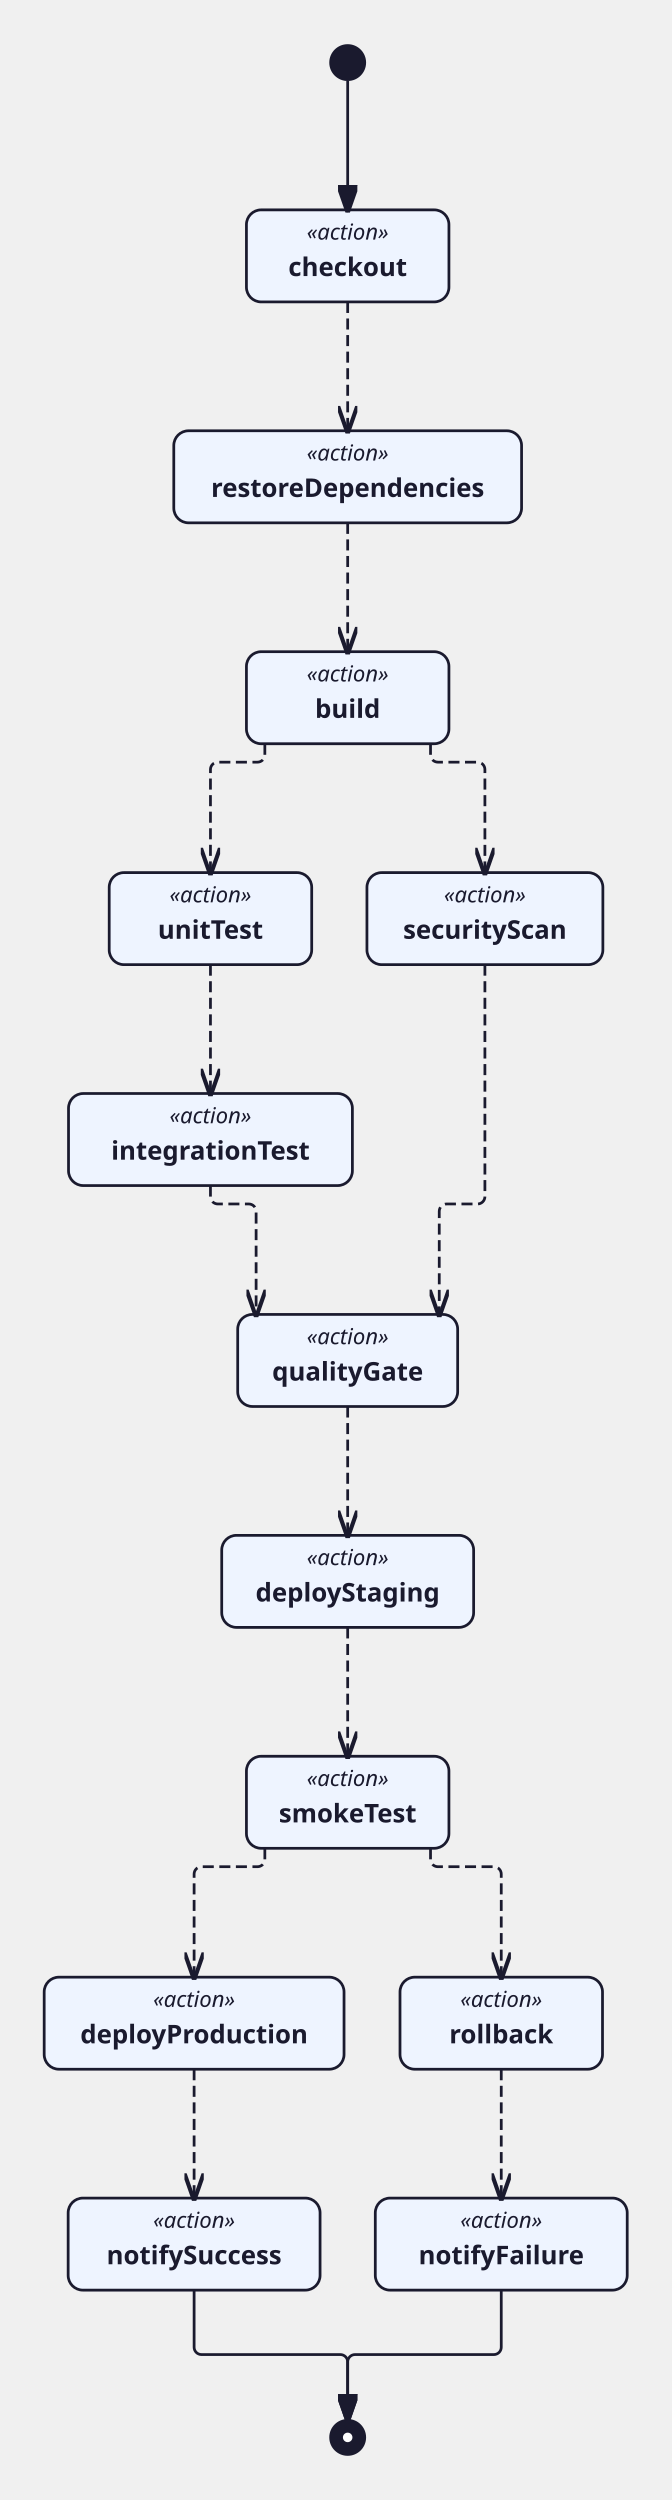
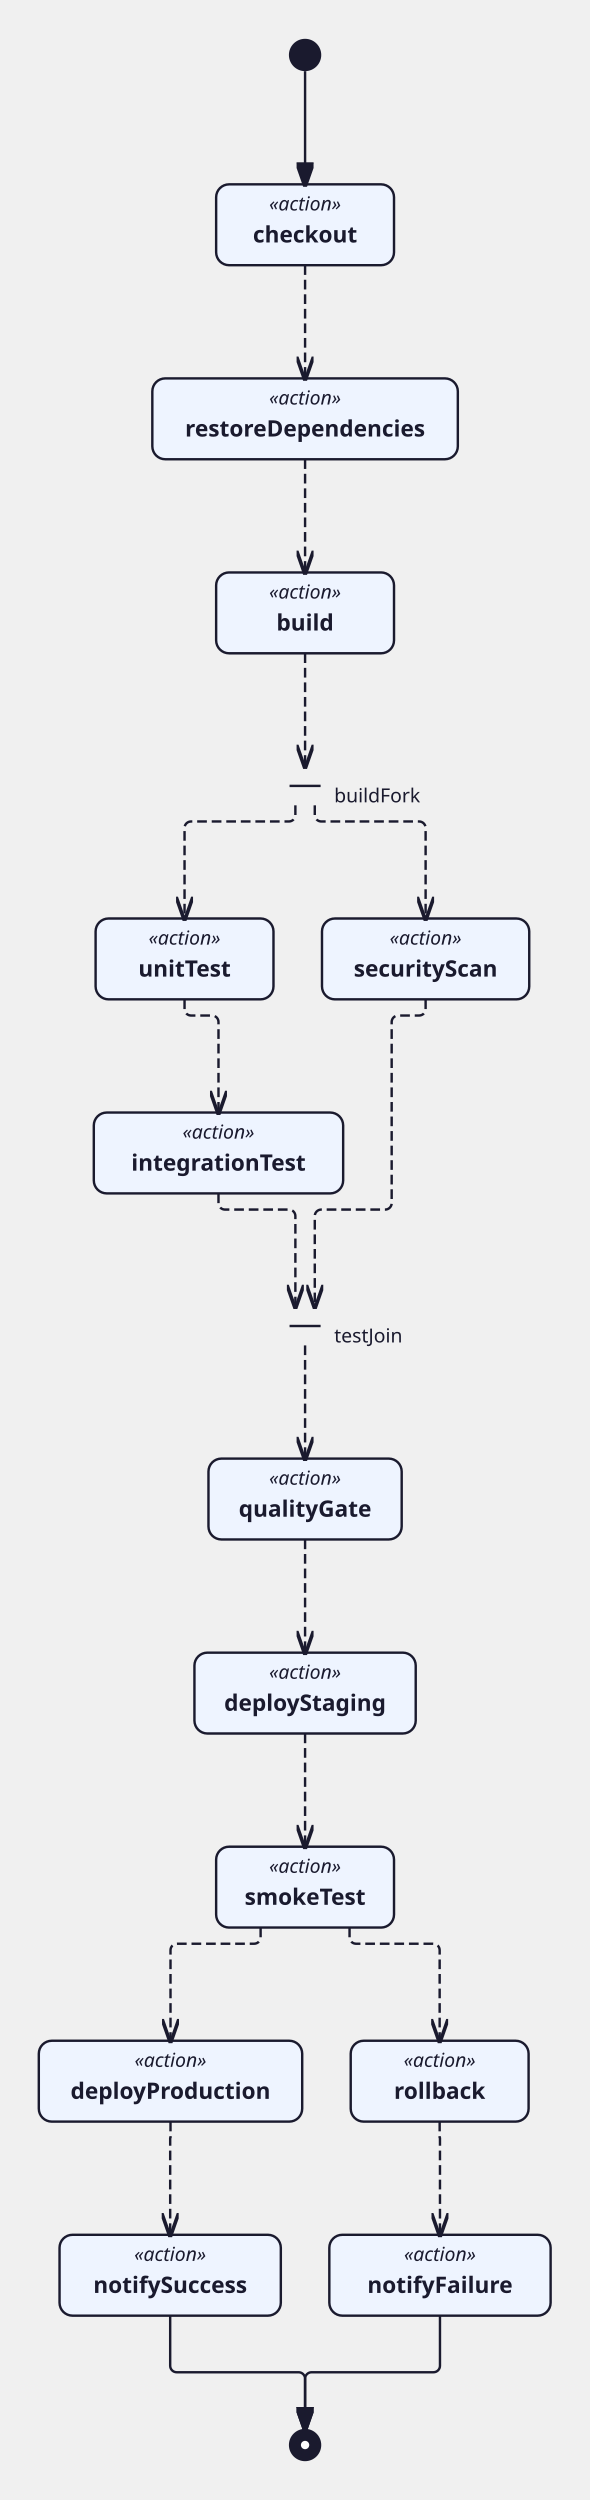
- <svg xmlns="http://www.w3.org/2000/svg" width="364.70" height="1358.00" viewBox="0 0 364.70 1358.00">
+ <svg xmlns="http://www.w3.org/2000/svg" width="364.50" height="1546.00" viewBox="0 0 364.50 1546.00">
  <defs>
    <marker id="line-end-open-chevron" markerWidth="10" markerHeight="7" refX="9" refY="3.5" orient="auto">
      <polyline points="0 0, 10 3.5, 0 7" fill="none" stroke="#1A1A2E" stroke-width="1.50" />
    </marker>
    <marker id="line-end-hollow-triangle" markerWidth="10" markerHeight="7" refX="9" refY="3.5" orient="auto">
      <polygon points="0 0, 10 3.5, 0 7" fill="#FFFFFF" stroke="#1A1A2E" stroke-width="1.50" />
    </marker>
    <marker id="line-end-filled-arrow" markerWidth="10" markerHeight="7" refX="9" refY="3.5" orient="auto">
      <polygon points="0 0, 10 3.5, 0 7" fill="#1A1A2E" stroke="#1A1A2E" stroke-width="1.50" />
    </marker>
    <marker id="line-end-hollow-triangle-crossbar" markerWidth="10" markerHeight="7" refX="9" refY="3.5" orient="auto">
      <polygon points="0 0, 10 3.5, 0 7" fill="#FFFFFF" stroke="#1A1A2E" stroke-width="1.50" />
      <line x1="7" y1="0" x2="7" y2="7" stroke="#1A1A2E" stroke-width="1.50" />
    </marker>
    <marker id="line-end-hollow-diamond" markerWidth="14" markerHeight="8" refX="13" refY="4" orient="auto">
      <polygon points="1 4, 7 0, 13 4, 7 8" fill="#FFFFFF" stroke="#1A1A2E" stroke-width="1.50" />
    </marker>
    <marker id="line-end-filled-diamond" markerWidth="14" markerHeight="8" refX="13" refY="4" orient="auto">
      <polygon points="1 4, 7 0, 13 4, 7 8" fill="#1A1A2E" stroke="#1A1A2E" stroke-width="1.50" />
    </marker>
    <marker id="line-end-circle" markerWidth="10" markerHeight="10" refX="9" refY="5" orient="auto">
      <circle cx="5" cy="5" r="4" fill="#FFFFFF" stroke="#1A1A2E" stroke-width="1.50" />
    </marker>
    <marker id="line-end-bar" markerWidth="4" markerHeight="12" refX="2" refY="6" orient="auto">
      <line x1="2" y1="0" x2="2" y2="12" stroke="#1A1A2E" stroke-width="1.50" />
    </marker>
    <filter id="label-bg" x="-0.05" y="-0.05" width="1.1" height="1.1">
      <feFlood flood-color="#FFFFFF" />
      <feComposite in="SourceGraphic" operator="over" />
    </filter>
  </defs>
-   <rect x="133.86" y="114.00" width="110.00" height="50.00" fill="#EEF4FF" stroke="#1A1A2E" stroke-width="1.50" rx="8.00" ry="8.00" />
-   <text x="188.86" y="126.00" font-family="Noto Sans, sans-serif" font-size="12.00" font-style="italic" fill="#1A1A2E" text-anchor="middle" dominant-baseline="middle">«action»</text>
-   <text x="188.86" y="145.00" font-family="Noto Sans, sans-serif" font-size="14.00" font-weight="bold" fill="#1A1A2E" text-anchor="middle" dominant-baseline="middle">checkout</text>
-   <rect x="94.40" y="234.00" width="188.92" height="50.00" fill="#EEF4FF" stroke="#1A1A2E" stroke-width="1.50" rx="8.00" ry="8.00" />
-   <text x="188.86" y="246.00" font-family="Noto Sans, sans-serif" font-size="12.00" font-style="italic" fill="#1A1A2E" text-anchor="middle" dominant-baseline="middle">«action»</text>
-   <text x="188.86" y="265.00" font-family="Noto Sans, sans-serif" font-size="14.00" font-weight="bold" fill="#1A1A2E" text-anchor="middle" dominant-baseline="middle">restoreDependencies</text>
-   <rect x="133.86" y="354.00" width="110.00" height="50.00" fill="#EEF4FF" stroke="#1A1A2E" stroke-width="1.50" rx="8.00" ry="8.00" />
-   <text x="188.86" y="366.00" font-family="Noto Sans, sans-serif" font-size="12.00" font-style="italic" fill="#1A1A2E" text-anchor="middle" dominant-baseline="middle">«action»</text>
-   <text x="188.86" y="385.00" font-family="Noto Sans, sans-serif" font-size="14.00" font-weight="bold" fill="#1A1A2E" text-anchor="middle" dominant-baseline="middle">build</text>
-   <rect x="59.32" y="474.00" width="110.00" height="50.00" fill="#EEF4FF" stroke="#1A1A2E" stroke-width="1.50" rx="8.00" ry="8.00" />
-   <text x="114.32" y="486.00" font-family="Noto Sans, sans-serif" font-size="12.00" font-style="italic" fill="#1A1A2E" text-anchor="middle" dominant-baseline="middle">«action»</text>
-   <text x="114.32" y="505.00" font-family="Noto Sans, sans-serif" font-size="14.00" font-weight="bold" fill="#1A1A2E" text-anchor="middle" dominant-baseline="middle">unitTest</text>
-   <rect x="37.22" y="594.00" width="154.20" height="50.00" fill="#EEF4FF" stroke="#1A1A2E" stroke-width="1.50" rx="8.00" ry="8.00" />
-   <text x="114.32" y="606.00" font-family="Noto Sans, sans-serif" font-size="12.00" font-style="italic" fill="#1A1A2E" text-anchor="middle" dominant-baseline="middle">«action»</text>
-   <text x="114.32" y="625.00" font-family="Noto Sans, sans-serif" font-size="14.00" font-weight="bold" fill="#1A1A2E" text-anchor="middle" dominant-baseline="middle">integrationTest</text>
-   <rect x="199.32" y="474.00" width="128.16" height="50.00" fill="#EEF4FF" stroke="#1A1A2E" stroke-width="1.50" rx="8.00" ry="8.00" />
-   <text x="263.40" y="486.00" font-family="Noto Sans, sans-serif" font-size="12.00" font-style="italic" fill="#1A1A2E" text-anchor="middle" dominant-baseline="middle">«action»</text>
-   <text x="263.40" y="505.00" font-family="Noto Sans, sans-serif" font-size="14.00" font-weight="bold" fill="#1A1A2E" text-anchor="middle" dominant-baseline="middle">securityScan</text>
-   <rect x="129.12" y="714.00" width="119.48" height="50.00" fill="#EEF4FF" stroke="#1A1A2E" stroke-width="1.50" rx="8.00" ry="8.00" />
-   <text x="188.86" y="726.00" font-family="Noto Sans, sans-serif" font-size="12.00" font-style="italic" fill="#1A1A2E" text-anchor="middle" dominant-baseline="middle">«action»</text>
-   <text x="188.86" y="745.00" font-family="Noto Sans, sans-serif" font-size="14.00" font-weight="bold" fill="#1A1A2E" text-anchor="middle" dominant-baseline="middle">qualityGate</text>
-   <rect x="120.44" y="834.00" width="136.84" height="50.00" fill="#EEF4FF" stroke="#1A1A2E" stroke-width="1.50" rx="8.00" ry="8.00" />
-   <text x="188.86" y="846.00" font-family="Noto Sans, sans-serif" font-size="12.00" font-style="italic" fill="#1A1A2E" text-anchor="middle" dominant-baseline="middle">«action»</text>
-   <text x="188.86" y="865.00" font-family="Noto Sans, sans-serif" font-size="14.00" font-weight="bold" fill="#1A1A2E" text-anchor="middle" dominant-baseline="middle">deployStaging</text>
-   <rect x="133.86" y="954.00" width="110.00" height="50.00" fill="#EEF4FF" stroke="#1A1A2E" stroke-width="1.50" rx="8.00" ry="8.00" />
-   <text x="188.86" y="966.00" font-family="Noto Sans, sans-serif" font-size="12.00" font-style="italic" fill="#1A1A2E" text-anchor="middle" dominant-baseline="middle">«action»</text>
-   <text x="188.86" y="985.00" font-family="Noto Sans, sans-serif" font-size="14.00" font-weight="bold" fill="#1A1A2E" text-anchor="middle" dominant-baseline="middle">smokeTest</text>
-   <rect x="24.00" y="1074.00" width="162.88" height="50.00" fill="#EEF4FF" stroke="#1A1A2E" stroke-width="1.50" rx="8.00" ry="8.00" />
-   <text x="105.44" y="1086.00" font-family="Noto Sans, sans-serif" font-size="12.00" font-style="italic" fill="#1A1A2E" text-anchor="middle" dominant-baseline="middle">«action»</text>
-   <text x="105.44" y="1105.00" font-family="Noto Sans, sans-serif" font-size="14.00" font-weight="bold" fill="#1A1A2E" text-anchor="middle" dominant-baseline="middle">deployProduction</text>
-   <rect x="217.28" y="1074.00" width="110.00" height="50.00" fill="#EEF4FF" stroke="#1A1A2E" stroke-width="1.50" rx="8.00" ry="8.00" />
-   <text x="272.28" y="1086.00" font-family="Noto Sans, sans-serif" font-size="12.00" font-style="italic" fill="#1A1A2E" text-anchor="middle" dominant-baseline="middle">«action»</text>
-   <text x="272.28" y="1105.00" font-family="Noto Sans, sans-serif" font-size="14.00" font-weight="bold" fill="#1A1A2E" text-anchor="middle" dominant-baseline="middle">rollback</text>
-   <rect x="37.02" y="1194.00" width="136.84" height="50.00" fill="#EEF4FF" stroke="#1A1A2E" stroke-width="1.50" rx="8.00" ry="8.00" />
-   <text x="105.44" y="1206.00" font-family="Noto Sans, sans-serif" font-size="12.00" font-style="italic" fill="#1A1A2E" text-anchor="middle" dominant-baseline="middle">«action»</text>
-   <text x="105.44" y="1225.00" font-family="Noto Sans, sans-serif" font-size="14.00" font-weight="bold" fill="#1A1A2E" text-anchor="middle" dominant-baseline="middle">notifySuccess</text>
-   <rect x="203.86" y="1194.00" width="136.84" height="50.00" fill="#EEF4FF" stroke="#1A1A2E" stroke-width="1.50" rx="8.00" ry="8.00" />
-   <text x="272.28" y="1206.00" font-family="Noto Sans, sans-serif" font-size="12.00" font-style="italic" fill="#1A1A2E" text-anchor="middle" dominant-baseline="middle">«action»</text>
-   <text x="272.28" y="1225.00" font-family="Noto Sans, sans-serif" font-size="14.00" font-weight="bold" fill="#1A1A2E" text-anchor="middle" dominant-baseline="middle">notifyFailure</text>
-   <path d="M 188.86 164.00 L 188.86 234.00" fill="none" stroke="#1A1A2E" stroke-width="1.50" marker-end="url(#line-end-open-chevron)" stroke-dasharray="6 3" />
-   <path d="M 188.86 284.00 L 188.86 354.00" fill="none" stroke="#1A1A2E" stroke-width="1.50" marker-end="url(#line-end-open-chevron)" stroke-dasharray="6 3" />
-   <path d="M 143.86 404.00 L 143.86 410.00 A 4.00 4.00 0 0 1 139.86 414.00 L 118.32 414.00 A 4.00 4.00 0 0 0 114.32 418.00 L 114.32 474.00" fill="none" stroke="#1A1A2E" stroke-width="1.50" marker-end="url(#line-end-open-chevron)" stroke-dasharray="6 3" />
-   <path d="M 233.86 404.00 L 233.86 410.00 A 4.00 4.00 0 0 0 237.86 414.00 L 259.40 414.00 A 4.00 4.00 0 0 1 263.40 418.00 L 263.40 474.00" fill="none" stroke="#1A1A2E" stroke-width="1.50" marker-end="url(#line-end-open-chevron)" stroke-dasharray="6 3" />
-   <path d="M 114.32 524.00 L 114.32 594.00" fill="none" stroke="#1A1A2E" stroke-width="1.50" marker-end="url(#line-end-open-chevron)" stroke-dasharray="6 3" />
-   <path d="M 114.32 644.00 L 114.32 650.00 A 4.00 4.00 0 0 0 118.32 654.00 L 135.12 654.00 A 4.00 4.00 0 0 1 139.12 658.00 L 139.12 714.00" fill="none" stroke="#1A1A2E" stroke-width="1.50" marker-end="url(#line-end-open-chevron)" stroke-dasharray="6 3" />
-   <path d="M 263.40 524.00 L 263.40 650.00 A 4.00 4.00 0 0 1 259.40 654.00 L 242.60 654.00 A 4.00 4.00 0 0 0 238.60 658.00 L 238.60 714.00" fill="none" stroke="#1A1A2E" stroke-width="1.50" marker-end="url(#line-end-open-chevron)" stroke-dasharray="6 3" />
-   <path d="M 188.86 764.00 L 188.86 834.00" fill="none" stroke="#1A1A2E" stroke-width="1.50" marker-end="url(#line-end-open-chevron)" stroke-dasharray="6 3" />
-   <path d="M 188.86 884.00 L 188.86 954.00" fill="none" stroke="#1A1A2E" stroke-width="1.50" marker-end="url(#line-end-open-chevron)" stroke-dasharray="6 3" />
-   <path d="M 143.86 1004.00 L 143.86 1010.00 A 4.00 4.00 0 0 1 139.86 1014.00 L 109.44 1014.00 A 4.00 4.00 0 0 0 105.44 1018.00 L 105.44 1074.00" fill="none" stroke="#1A1A2E" stroke-width="1.50" marker-end="url(#line-end-open-chevron)" stroke-dasharray="6 3" />
-   <path d="M 233.86 1004.00 L 233.86 1010.00 A 4.00 4.00 0 0 0 237.86 1014.00 L 268.28 1014.00 A 4.00 4.00 0 0 1 272.28 1018.00 L 272.28 1074.00" fill="none" stroke="#1A1A2E" stroke-width="1.50" marker-end="url(#line-end-open-chevron)" stroke-dasharray="6 3" />
-   <path d="M 105.44 1124.00 L 105.44 1194.00" fill="none" stroke="#1A1A2E" stroke-width="1.50" marker-end="url(#line-end-open-chevron)" stroke-dasharray="6 3" />
-   <path d="M 272.28 1124.00 L 272.28 1194.00" fill="none" stroke="#1A1A2E" stroke-width="1.50" marker-end="url(#line-end-open-chevron)" stroke-dasharray="6 3" />
-   <circle cx="188.86" cy="34.00" r="10.00" fill="#1A1A2E" />
-   <path d="M 188.86 44.00 L 188.86 114.00" fill="none" stroke="#1A1A2E" stroke-width="1.50" marker-end="url(#line-end-filled-arrow)" />
-   <circle cx="188.86" cy="1324.00" r="10.00" fill="#1A1A2E" />
-   <circle cx="188.86" cy="1324.00" r="3.33" fill="white" stroke="#1A1A2E" stroke-width="1.50" />
-   <path d="M 105.44 1244.00 L 105.44 1275.00 A 4.00 4.00 0 0 0 109.44 1279.00 L 184.86 1279.00 A 4.00 4.00 0 0 1 188.86 1283.00 L 188.86 1314.00" fill="none" stroke="#1A1A2E" stroke-width="1.50" marker-end="url(#line-end-filled-arrow)" />
-   <path d="M 272.28 1244.00 L 272.28 1275.00 A 4.00 4.00 0 0 1 268.28 1279.00 L 192.86 1279.00 A 4.00 4.00 0 0 0 188.86 1283.00 L 188.86 1314.00" fill="none" stroke="#1A1A2E" stroke-width="1.50" marker-end="url(#line-end-filled-arrow)" />
+   <rect x="133.66" y="114.00" width="110.00" height="50.00" fill="#EEF4FF" stroke="#1A1A2E" stroke-width="1.50" rx="8.00" ry="8.00" />
+   <text x="188.66" y="126.00" font-family="Noto Sans, sans-serif" font-size="12.00" font-style="italic" fill="#1A1A2E" text-anchor="middle" dominant-baseline="middle">«action»</text>
+   <text x="188.66" y="145.00" font-family="Noto Sans, sans-serif" font-size="14.00" font-weight="bold" fill="#1A1A2E" text-anchor="middle" dominant-baseline="middle">checkout</text>
+   <rect x="94.20" y="234.00" width="188.92" height="50.00" fill="#EEF4FF" stroke="#1A1A2E" stroke-width="1.50" rx="8.00" ry="8.00" />
+   <text x="188.66" y="246.00" font-family="Noto Sans, sans-serif" font-size="12.00" font-style="italic" fill="#1A1A2E" text-anchor="middle" dominant-baseline="middle">«action»</text>
+   <text x="188.66" y="265.00" font-family="Noto Sans, sans-serif" font-size="14.00" font-weight="bold" fill="#1A1A2E" text-anchor="middle" dominant-baseline="middle">restoreDependencies</text>
+   <rect x="133.66" y="354.00" width="110.00" height="50.00" fill="#EEF4FF" stroke="#1A1A2E" stroke-width="1.50" rx="8.00" ry="8.00" />
+   <text x="188.66" y="366.00" font-family="Noto Sans, sans-serif" font-size="12.00" font-style="italic" fill="#1A1A2E" text-anchor="middle" dominant-baseline="middle">«action»</text>
+   <text x="188.66" y="385.00" font-family="Noto Sans, sans-serif" font-size="14.00" font-weight="bold" fill="#1A1A2E" text-anchor="middle" dominant-baseline="middle">build</text>
+   <line x1="179.06" y1="486.00" x2="198.26" y2="486.00" stroke="#1A1A2E" stroke-width="1.50" />
+   <text x="206.66" y="492.00" font-family="Noto Sans, sans-serif" font-size="12.00" fill="#1A1A2E" text-anchor="start" dominant-baseline="middle">buildFork</text>
+   <rect x="59.12" y="568.00" width="110.00" height="50.00" fill="#EEF4FF" stroke="#1A1A2E" stroke-width="1.50" rx="8.00" ry="8.00" />
+   <text x="114.12" y="580.00" font-family="Noto Sans, sans-serif" font-size="12.00" font-style="italic" fill="#1A1A2E" text-anchor="middle" dominant-baseline="middle">«action»</text>
+   <text x="114.12" y="599.00" font-family="Noto Sans, sans-serif" font-size="14.00" font-weight="bold" fill="#1A1A2E" text-anchor="middle" dominant-baseline="middle">unitTest</text>
+   <rect x="58.01" y="688.00" width="154.20" height="50.00" fill="#EEF4FF" stroke="#1A1A2E" stroke-width="1.50" rx="8.00" ry="8.00" />
+   <text x="135.11" y="700.00" font-family="Noto Sans, sans-serif" font-size="12.00" font-style="italic" fill="#1A1A2E" text-anchor="middle" dominant-baseline="middle">«action»</text>
+   <text x="135.11" y="719.00" font-family="Noto Sans, sans-serif" font-size="14.00" font-weight="bold" fill="#1A1A2E" text-anchor="middle" dominant-baseline="middle">integrationTest</text>
+   <rect x="199.12" y="568.00" width="128.16" height="50.00" fill="#EEF4FF" stroke="#1A1A2E" stroke-width="1.50" rx="8.00" ry="8.00" />
+   <text x="263.20" y="580.00" font-family="Noto Sans, sans-serif" font-size="12.00" font-style="italic" fill="#1A1A2E" text-anchor="middle" dominant-baseline="middle">«action»</text>
+   <text x="263.20" y="599.00" font-family="Noto Sans, sans-serif" font-size="14.00" font-weight="bold" fill="#1A1A2E" text-anchor="middle" dominant-baseline="middle">securityScan</text>
+   <line x1="179.06" y1="820.00" x2="198.26" y2="820.00" stroke="#1A1A2E" stroke-width="1.50" />
+   <text x="206.66" y="826.00" font-family="Noto Sans, sans-serif" font-size="12.00" fill="#1A1A2E" text-anchor="start" dominant-baseline="middle">testJoin</text>
+   <rect x="128.92" y="902.00" width="119.48" height="50.00" fill="#EEF4FF" stroke="#1A1A2E" stroke-width="1.50" rx="8.00" ry="8.00" />
+   <text x="188.66" y="914.00" font-family="Noto Sans, sans-serif" font-size="12.00" font-style="italic" fill="#1A1A2E" text-anchor="middle" dominant-baseline="middle">«action»</text>
+   <text x="188.66" y="933.00" font-family="Noto Sans, sans-serif" font-size="14.00" font-weight="bold" fill="#1A1A2E" text-anchor="middle" dominant-baseline="middle">qualityGate</text>
+   <rect x="120.24" y="1022.00" width="136.84" height="50.00" fill="#EEF4FF" stroke="#1A1A2E" stroke-width="1.50" rx="8.00" ry="8.00" />
+   <text x="188.66" y="1034.00" font-family="Noto Sans, sans-serif" font-size="12.00" font-style="italic" fill="#1A1A2E" text-anchor="middle" dominant-baseline="middle">«action»</text>
+   <text x="188.66" y="1053.00" font-family="Noto Sans, sans-serif" font-size="14.00" font-weight="bold" fill="#1A1A2E" text-anchor="middle" dominant-baseline="middle">deployStaging</text>
+   <rect x="133.66" y="1142.00" width="110.00" height="50.00" fill="#EEF4FF" stroke="#1A1A2E" stroke-width="1.50" rx="8.00" ry="8.00" />
+   <text x="188.66" y="1154.00" font-family="Noto Sans, sans-serif" font-size="12.00" font-style="italic" fill="#1A1A2E" text-anchor="middle" dominant-baseline="middle">«action»</text>
+   <text x="188.66" y="1173.00" font-family="Noto Sans, sans-serif" font-size="14.00" font-weight="bold" fill="#1A1A2E" text-anchor="middle" dominant-baseline="middle">smokeTest</text>
+   <rect x="24.00" y="1262.00" width="162.88" height="50.00" fill="#EEF4FF" stroke="#1A1A2E" stroke-width="1.50" rx="8.00" ry="8.00" />
+   <text x="105.44" y="1274.00" font-family="Noto Sans, sans-serif" font-size="12.00" font-style="italic" fill="#1A1A2E" text-anchor="middle" dominant-baseline="middle">«action»</text>
+   <text x="105.44" y="1293.00" font-family="Noto Sans, sans-serif" font-size="14.00" font-weight="bold" fill="#1A1A2E" text-anchor="middle" dominant-baseline="middle">deployProduction</text>
+   <rect x="216.88" y="1262.00" width="110.00" height="50.00" fill="#EEF4FF" stroke="#1A1A2E" stroke-width="1.50" rx="8.00" ry="8.00" />
+   <text x="271.88" y="1274.00" font-family="Noto Sans, sans-serif" font-size="12.00" font-style="italic" fill="#1A1A2E" text-anchor="middle" dominant-baseline="middle">«action»</text>
+   <text x="271.88" y="1293.00" font-family="Noto Sans, sans-serif" font-size="14.00" font-weight="bold" fill="#1A1A2E" text-anchor="middle" dominant-baseline="middle">rollback</text>
+   <rect x="36.82" y="1382.00" width="136.84" height="50.00" fill="#EEF4FF" stroke="#1A1A2E" stroke-width="1.50" rx="8.00" ry="8.00" />
+   <text x="105.24" y="1394.00" font-family="Noto Sans, sans-serif" font-size="12.00" font-style="italic" fill="#1A1A2E" text-anchor="middle" dominant-baseline="middle">«action»</text>
+   <text x="105.24" y="1413.00" font-family="Noto Sans, sans-serif" font-size="14.00" font-weight="bold" fill="#1A1A2E" text-anchor="middle" dominant-baseline="middle">notifySuccess</text>
+   <rect x="203.66" y="1382.00" width="136.84" height="50.00" fill="#EEF4FF" stroke="#1A1A2E" stroke-width="1.50" rx="8.00" ry="8.00" />
+   <text x="272.08" y="1394.00" font-family="Noto Sans, sans-serif" font-size="12.00" font-style="italic" fill="#1A1A2E" text-anchor="middle" dominant-baseline="middle">«action»</text>
+   <text x="272.08" y="1413.00" font-family="Noto Sans, sans-serif" font-size="14.00" font-weight="bold" fill="#1A1A2E" text-anchor="middle" dominant-baseline="middle">notifyFailure</text>
+   <path d="M 188.66 164.00 L 188.66 234.00" fill="none" stroke="#1A1A2E" stroke-width="1.50" marker-end="url(#line-end-open-chevron)" stroke-dasharray="6 3" />
+   <path d="M 188.66 284.00 L 188.66 354.00" fill="none" stroke="#1A1A2E" stroke-width="1.50" marker-end="url(#line-end-open-chevron)" stroke-dasharray="6 3" />
+   <path d="M 188.66 404.00 L 188.66 474.00" fill="none" stroke="#1A1A2E" stroke-width="1.50" marker-end="url(#line-end-open-chevron)" stroke-dasharray="6 3" />
+   <path d="M 182.66 498.00 L 182.66 504.00 A 4.00 4.00 0 0 1 178.66 508.00 L 118.12 508.00 A 4.00 4.00 0 0 0 114.12 512.00 L 114.12 568.00" fill="none" stroke="#1A1A2E" stroke-width="1.50" marker-end="url(#line-end-open-chevron)" stroke-dasharray="6 3" />
+   <path d="M 194.66 498.00 L 194.66 504.00 A 4.00 4.00 0 0 0 198.66 508.00 L 259.20 508.00 A 4.00 4.00 0 0 1 263.20 512.00 L 263.20 568.00" fill="none" stroke="#1A1A2E" stroke-width="1.50" marker-end="url(#line-end-open-chevron)" stroke-dasharray="6 3" />
+   <path d="M 114.12 618.00 L 114.12 624.00 A 4.00 4.00 0 0 0 118.12 628.00 L 131.11 628.00 A 4.00 4.00 0 0 1 135.11 632.00 L 135.11 688.00" fill="none" stroke="#1A1A2E" stroke-width="1.50" marker-end="url(#line-end-open-chevron)" stroke-dasharray="6 3" />
+   <path d="M 135.11 738.00 L 135.11 744.00 A 4.00 4.00 0 0 0 139.11 748.00 L 178.66 748.00 A 4.00 4.00 0 0 1 182.66 752.00 L 182.66 808.00" fill="none" stroke="#1A1A2E" stroke-width="1.50" marker-end="url(#line-end-open-chevron)" stroke-dasharray="6 3" />
+   <path d="M 263.20 618.00 L 263.20 624.00 A 4.00 4.00 0 0 1 259.20 628.00 L 246.21 628.00 A 4.00 4.00 0 0 0 242.21 632.00 L 242.21 744.00 A 4.00 4.00 0 0 1 238.21 748.00 L 198.66 748.00 A 4.00 4.00 0 0 0 194.66 752.00 L 194.66 808.00" fill="none" stroke="#1A1A2E" stroke-width="1.50" marker-end="url(#line-end-open-chevron)" stroke-dasharray="6 3" />
+   <path d="M 188.66 832.00 L 188.66 902.00" fill="none" stroke="#1A1A2E" stroke-width="1.50" marker-end="url(#line-end-open-chevron)" stroke-dasharray="6 3" />
+   <path d="M 188.66 952.00 L 188.66 1022.00" fill="none" stroke="#1A1A2E" stroke-width="1.50" marker-end="url(#line-end-open-chevron)" stroke-dasharray="6 3" />
+   <path d="M 188.66 1072.00 L 188.66 1142.00" fill="none" stroke="#1A1A2E" stroke-width="1.50" marker-end="url(#line-end-open-chevron)" stroke-dasharray="6 3" />
+   <path d="M 161.16 1192.00 L 161.16 1198.00 A 4.00 4.00 0 0 1 157.16 1202.00 L 109.44 1202.00 A 4.00 4.00 0 0 0 105.44 1206.00 L 105.44 1262.00" fill="none" stroke="#1A1A2E" stroke-width="1.50" marker-end="url(#line-end-open-chevron)" stroke-dasharray="6 3" />
+   <path d="M 216.16 1192.00 L 216.16 1198.00 A 4.00 4.00 0 0 0 220.16 1202.00 L 267.88 1202.00 A 4.00 4.00 0 0 1 271.88 1206.00 L 271.88 1262.00" fill="none" stroke="#1A1A2E" stroke-width="1.50" marker-end="url(#line-end-open-chevron)" stroke-dasharray="6 3" />
+   <path d="M 105.44 1312.00 L 105.44 1321.90 A 0.10 0.10 0 0 1 105.34 1322.00 L 105.34 1322.00 A 0.10 0.10 0 0 0 105.24 1322.10 L 105.24 1382.00" fill="none" stroke="#1A1A2E" stroke-width="1.50" marker-end="url(#line-end-open-chevron)" stroke-dasharray="6 3" />
+   <path d="M 271.88 1312.00 L 271.88 1321.90 A 0.10 0.10 0 0 0 271.98 1322.00 L 271.98 1322.00 A 0.10 0.10 0 0 1 272.08 1322.10 L 272.08 1382.00" fill="none" stroke="#1A1A2E" stroke-width="1.50" marker-end="url(#line-end-open-chevron)" stroke-dasharray="6 3" />
+   <circle cx="188.66" cy="34.00" r="10.00" fill="#1A1A2E" />
+   <path d="M 188.66 44.00 L 188.66 114.00" fill="none" stroke="#1A1A2E" stroke-width="1.50" marker-end="url(#line-end-filled-arrow)" />
+   <circle cx="188.66" cy="1512.00" r="10.00" fill="#1A1A2E" />
+   <circle cx="188.66" cy="1512.00" r="3.33" fill="white" stroke="#1A1A2E" stroke-width="1.50" />
+   <path d="M 105.24 1432.00 L 105.24 1463.00 A 4.00 4.00 0 0 0 109.24 1467.00 L 184.66 1467.00 A 4.00 4.00 0 0 1 188.66 1471.00 L 188.66 1502.00" fill="none" stroke="#1A1A2E" stroke-width="1.50" marker-end="url(#line-end-filled-arrow)" />
+   <path d="M 272.08 1432.00 L 272.08 1463.00 A 4.00 4.00 0 0 1 268.08 1467.00 L 192.66 1467.00 A 4.00 4.00 0 0 0 188.66 1471.00 L 188.66 1502.00" fill="none" stroke="#1A1A2E" stroke-width="1.50" marker-end="url(#line-end-filled-arrow)" />
</svg>
